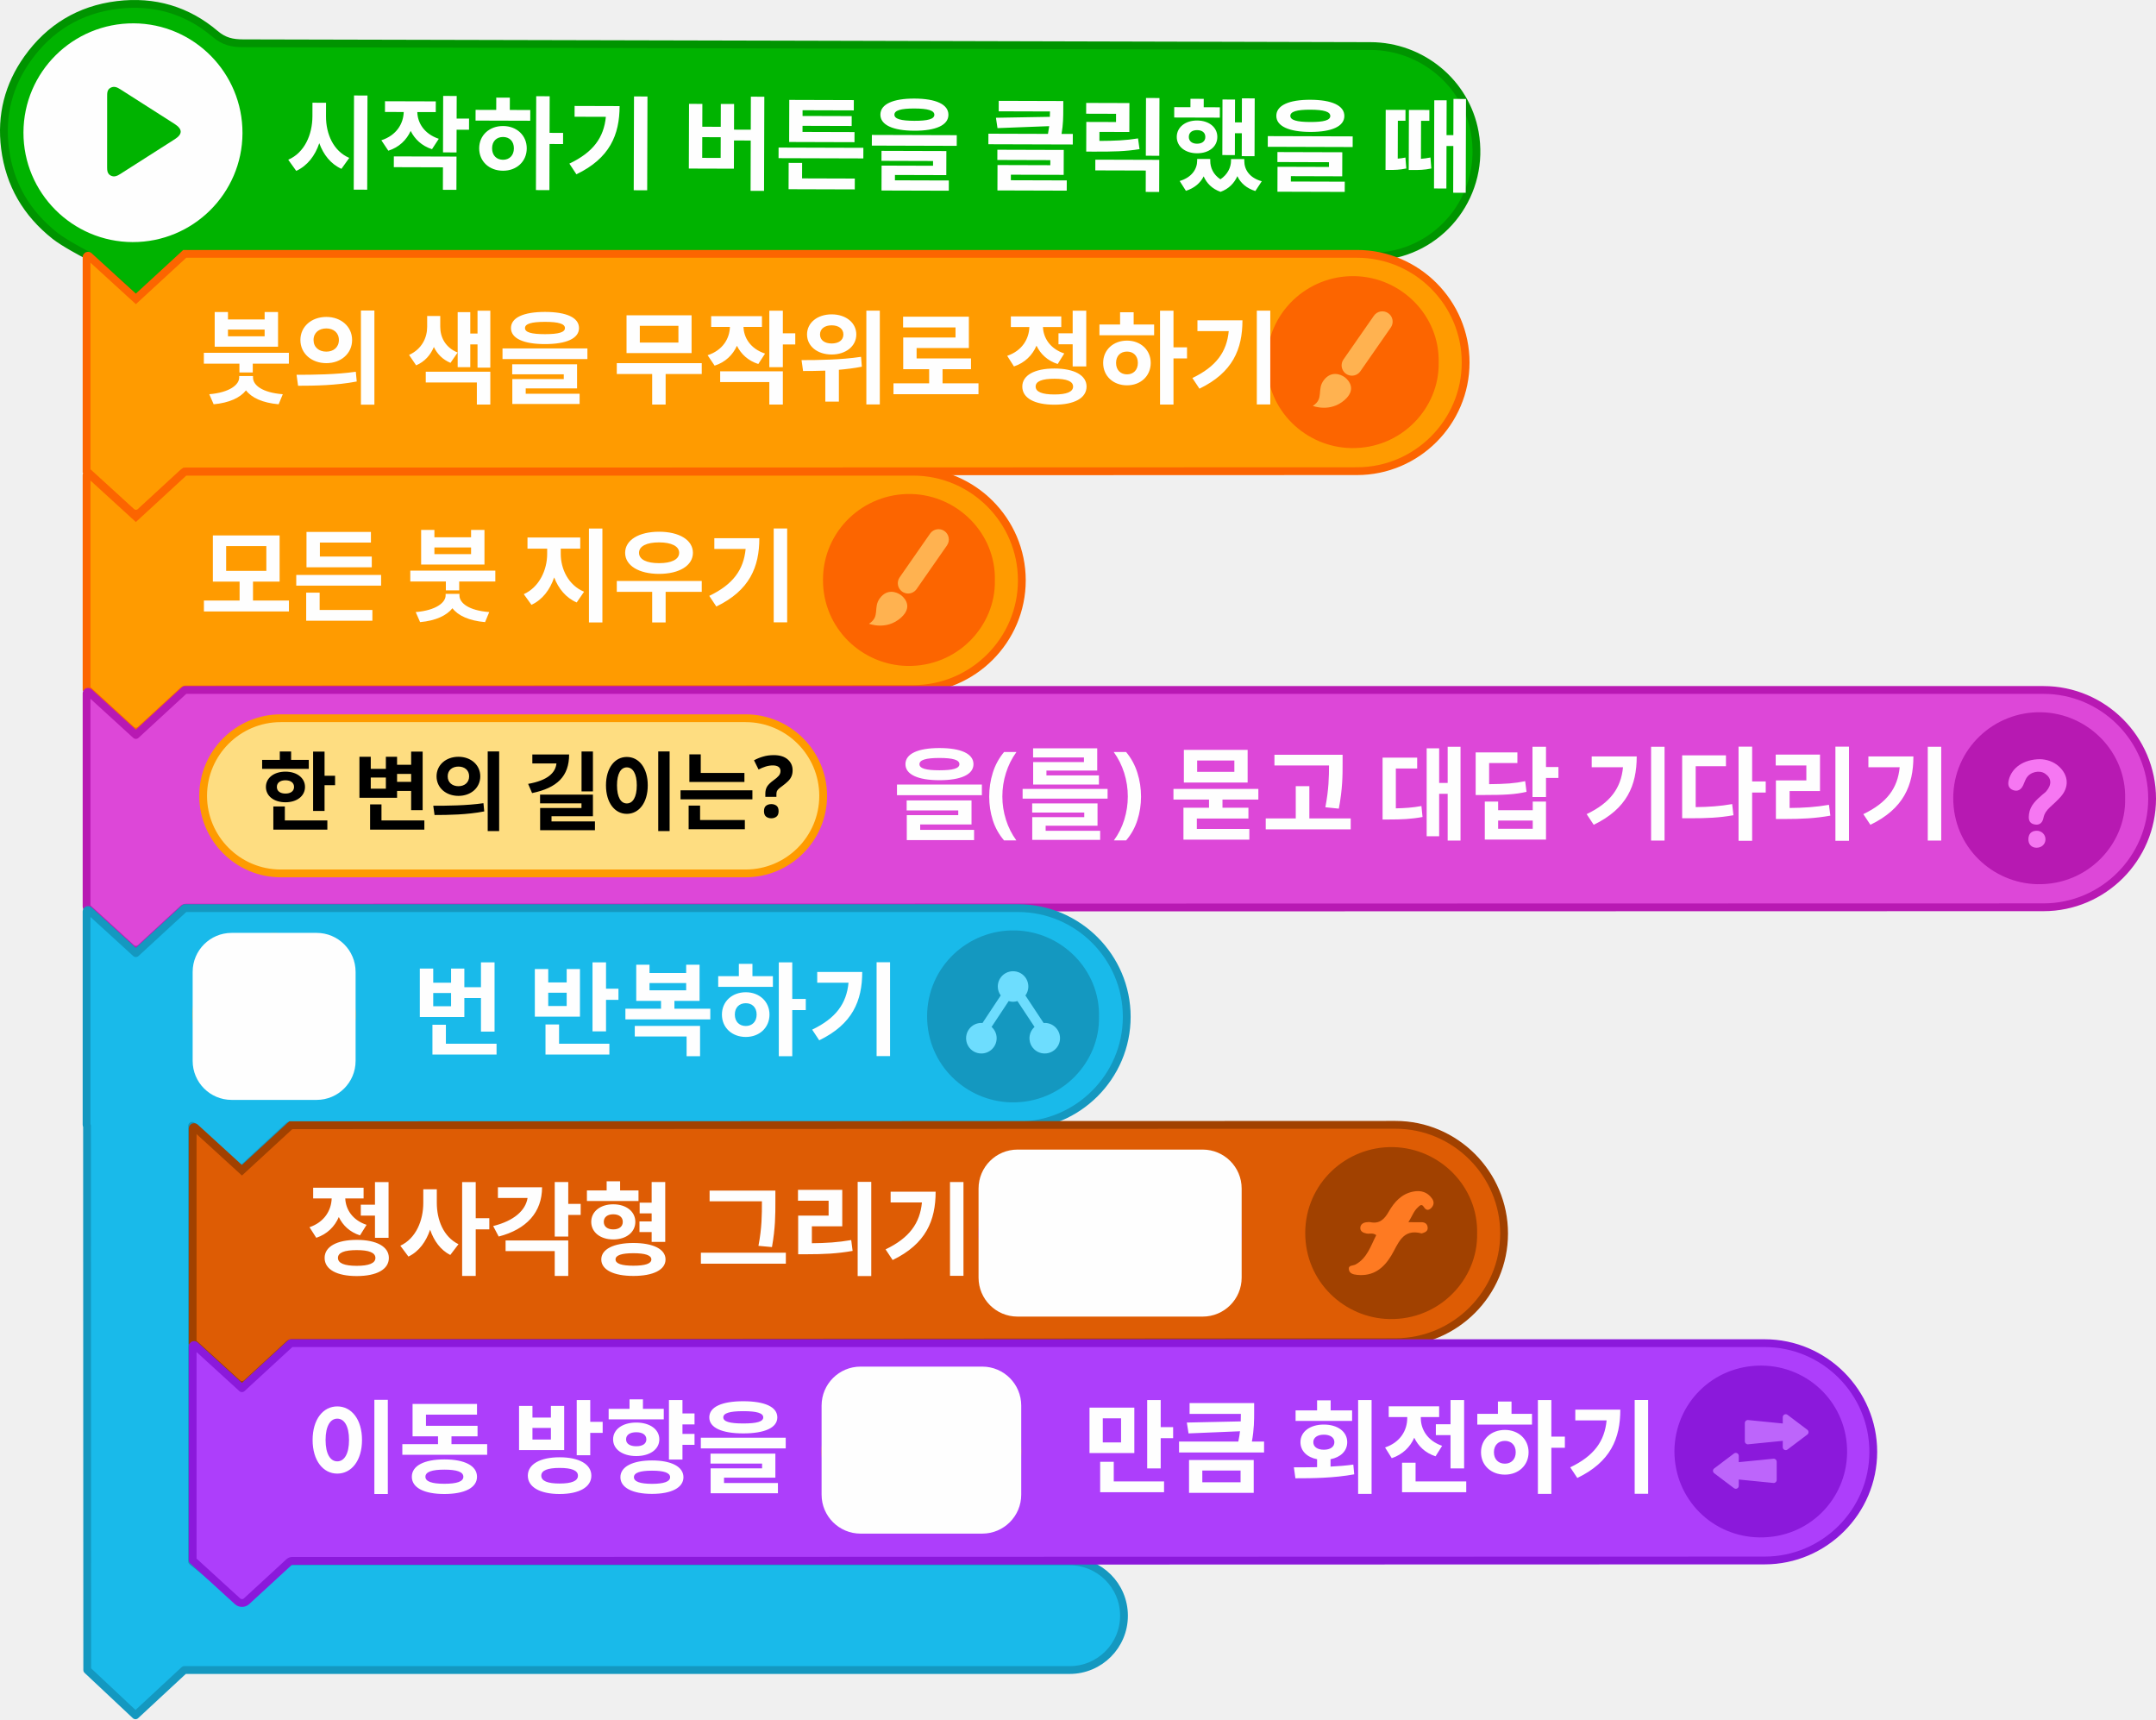
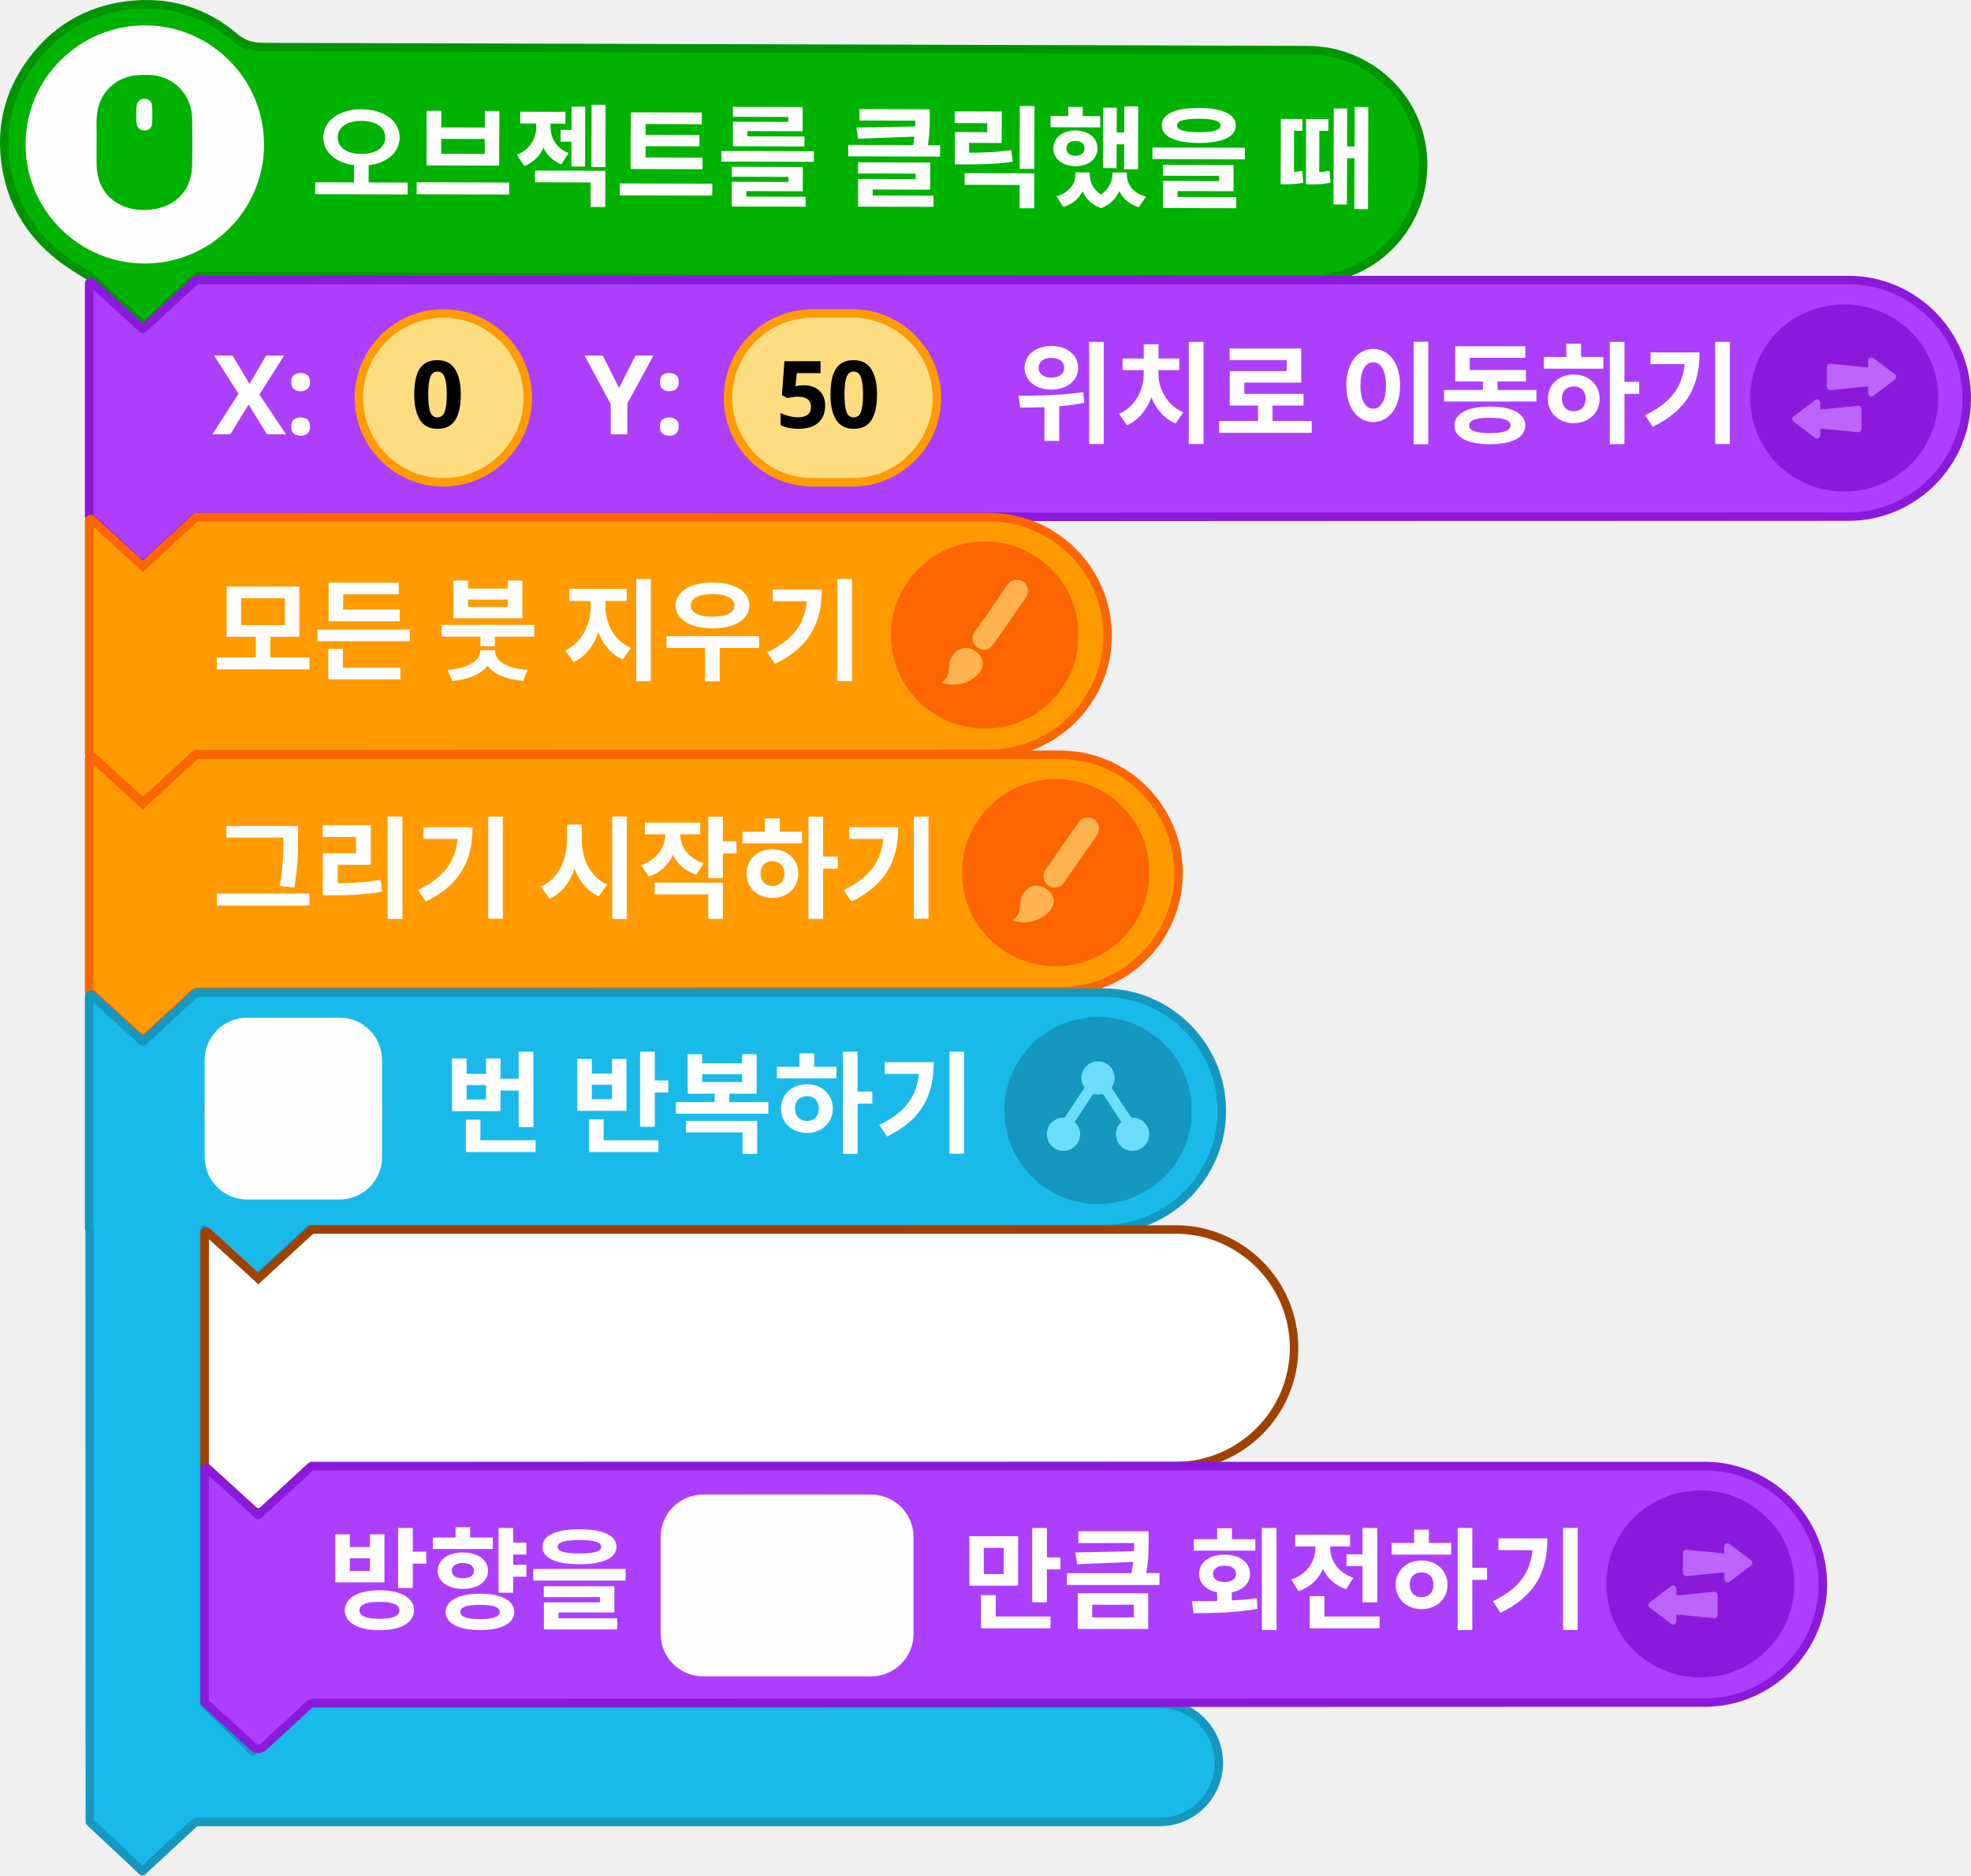
- <svg xmlns="http://www.w3.org/2000/svg" id="_레이어_1" data-name="레이어 1" viewBox="0 0 553.151 440.987">
+ <svg xmlns="http://www.w3.org/2000/svg" id="_레이어_1" data-name="레이어 1" viewBox="0 0 464.383 441.971">
  <defs>
    <style>
      .cls-1 {
        fill: #8b19db;
      }

-       .cls-1, .cls-2, .cls-3, .cls-4, .cls-5, .cls-6, .cls-7, .cls-8, .cls-9, .cls-10, .cls-11, .cls-12, .cls-13, .cls-14, .cls-15, .cls-16, .cls-17 {
+       .cls-1, .cls-2, .cls-3, .cls-4, .cls-5, .cls-6, .cls-7, .cls-8, .cls-9, .cls-10, .cls-11 {
        stroke-width: 0px;
      }

-       .cls-2, .cls-18, .cls-19 {
+       .cls-2, .cls-12, .cls-13 {
        fill: #fefefe;
      }

+       .cls-14 {
+         letter-spacing: -.071em;
+       }
+ 
+       .cls-15, .cls-13 {
+         letter-spacing: -.01em;
+       }
+ 
      .cls-3 {
-         fill: #fe7a22;
+         fill: #ffb250;
+       }
+ 
+       .cls-16 {
+         fill: #fff;
+         stroke: #a14100;
+       }
+ 
+       .cls-16, .cls-17, .cls-18, .cls-19, .cls-20 {
+         stroke-width: 2px;
+       }
+ 
+       .cls-16, .cls-17, .cls-19 {
+         stroke-miterlimit: 10;
+       }
+ 
+       .cls-17 {
+         stroke: #009400;
+       }
+ 
+       .cls-17, .cls-11 {
+         fill: #00b300;
      }

      .cls-4 {
-         fill: #b819b3;
-       }
- 
-       .cls-20 {
-         fill: #fff;
-       }
- 
-       .cls-20, .cls-18, .cls-21, .cls-19 {
+         fill: #fc6500;
+       }
+ 
+       .cls-12, .cls-21, .cls-13 {
        font-family: Pretendard-Bold-KSCpc-EUC-H, Pretendard;
        font-weight: 700;
      }

-       .cls-20, .cls-21 {
+       .cls-12, .cls-13 {
+         font-size: 26px;
+       }
+ 
+       .cls-18 {
+         fill: #19baea;
+         stroke: #1498c0;
+       }
+ 
+       .cls-18, .cls-20 {
+         stroke-linecap: round;
+         stroke-linejoin: round;
+       }
+ 
+       .cls-5 {
+         fill: #6dddfe;
+       }
+ 
+       .cls-6 {
+         fill: #1498c0;
+       }
+ 
+       .cls-19 {
+         fill: #ff9b00;
+         stroke: #fc6500;
+       }
+ 
+       .cls-21 {
        font-size: 22px;
        letter-spacing: -.025em;
      }

-       .cls-5 {
-         fill: #ffb250;
-       }
- 
-       .cls-22 {
-         stroke: #009400;
-       }
- 
-       .cls-22, .cls-23, .cls-24, .cls-25, .cls-26, .cls-27 {
-         stroke-width: 2px;
-       }
- 
-       .cls-22, .cls-24, .cls-27 {
-         stroke-miterlimit: 10;
-       }
- 
-       .cls-22, .cls-17 {
-         fill: #00b300;
-       }
- 
-       .cls-6 {
-         fill: #fc6500;
-       }
- 
-       .cls-18, .cls-19 {
-         font-size: 26px;
-       }
- 
      .cls-7 {
-         fill: #b719b2;
-       }
- 
-       .cls-23 {
-         fill: #19baea;
-         stroke: #1498c0;
-       }
- 
-       .cls-23, .cls-25, .cls-26 {
-         stroke-linecap: round;
-         stroke-linejoin: round;
-       }
- 
-       .cls-8 {
-         fill: #6dddfe;
-       }
- 
-       .cls-9 {
-         fill: #1498c0;
-       }
- 
-       .cls-10, .cls-26 {
-         fill: #dd47d8;
-       }
- 
-       .cls-24 {
-         fill: #ff9b00;
-         stroke: #fc6500;
-       }
- 
-       .cls-11 {
        fill: #bd65fb;
      }

-       .cls-25 {
+       .cls-20 {
        fill: #ad3efb;
        stroke: #8b19db;
      }

-       .cls-26 {
-         stroke: #b819b3;
-       }
- 
-       .cls-12 {
-         fill: #f577f1;
-       }
- 
-       .cls-13 {
+       .cls-8 {
+         fill: #fafdfa;
+       }
+ 
+       .cls-9 {
        fill: #fedd81;
      }

-       .cls-27 {
-         fill: #de5c04;
-         stroke: #a14100;
-       }
- 
-       .cls-14 {
-         fill: #f677f2;
-       }
- 
-       .cls-15 {
+       .cls-10 {
        fill: #fe9b00;
-       }
- 
-       .cls-19 {
-         letter-spacing: -.01em;
-       }
- 
-       .cls-16 {
-         fill: #a14100;
      }
    </style>
  </defs>
  <g>
-     <g>
-       <g>
-         <path class="cls-22" d="m378.366,33.954c-2.293-12.79-13.661-22.1-26.741-22.14-81.917-.248-207.345-.502-289.263-.713-2.727-.007-4.859-.438-7.168-2.398C48.028,2.617,39.547.119,30.1,1.274,20.381,2.464,12.681,7.161,7.067,15.04,2.193,21.879.212,29.582,1.283,38.024c1.177,9.281,5.523,16.675,12.825,22.461,2.333,1.849,7.532,4.568,7.532,4.568,0,0,1.282.588,1.787,1.095,3.187,3.195,7.25,6.364,10.38,9.614.84.872,1.302.777,2.094-.031l11.007-10.152c.317-.292.728-.454,1.159-.452,86.107.293,215.637.549,301.549.806,1.539.005,3.069-.064,4.601-.205l.974-.09c15.315-1.89,25.945-16.233,23.175-31.685Z" />
-         <path class="cls-2" d="m34.016,62.097c-15.48-.051-28.037-12.66-27.997-28.114.04-15.539,12.694-28.067,28.28-27.997,15.45.069,27.973,12.72,27.913,28.197-.06,15.443-12.708,27.964-28.196,27.914Z" />
-         <text class="cls-18" transform="translate(73.185 46.25) rotate(.173)">
-           <tspan x="0" y="0">시작하기 버튼을 클릭했을 때</tspan>
-         </text>
-       </g>
-       <path class="cls-17" d="m27.49,33.709c0-2.979-.003-5.959.002-8.938.001-.871-.04-1.782.9-2.272.89-.464,1.669-.113,2.434.376,4.656,2.978,9.324,5.939,13.977,8.921,2.063,1.322,2.073,2.615.042,3.913-4.656,2.976-9.325,5.932-13.976,8.916-.771.494-1.55.863-2.428.428-.92-.456-.963-1.342-.958-2.244.016-3.033.006-6.067.006-9.101Z" />
-     </g>
-     <g>
-       <g>
-         <path class="cls-24" d="m348.158,65.115H47.4l-12.543,11.548h0l-12.023-10.98c-.238-.218-.622-.049-.622.274v54.841l.171.168,11.328,10.345c.663.605,1.678.603,2.338-.004l10.91-10.045c.212-.195.49-.304.779-.304l300.422-.101c15.329,0,27.871-12.542,27.871-27.871s-12.542-27.871-27.871-27.871Z" />
-         <path class="cls-6" d="m369.107,93.03c.233,11.599-9.583,22.21-22.59,21.903-11.361-.268-21.522-9.45-21.508-22.104.014-12.581,10.427-22.278,22.629-21.994,11.969.279,21.786,10.209,21.47,22.194Z" />
-         <g>
-           <path class="cls-5" d="m346.849,96.362c-.521,0-1.047-.154-1.507-.474-1.198-.834-1.493-2.481-.659-3.679l7.808-11.217c.834-1.198,2.481-1.493,3.679-.659,1.198.834,1.493,2.481.659,3.679l-7.808,11.217c-.514.738-1.336,1.133-2.172,1.133Z" />
-           <path class="cls-5" d="m345.005,96.76c-1.151-.831-3.517-1.662-5.371.767s.128,4.731-2.813,6.586c0,0,4.448,1.779,8.184-1.535,3.676-3.261,0-5.818,0-5.818Z" />
-         </g>
-       </g>
-       <text class="cls-19" transform="translate(51.255 101.464)">
-         <tspan x="0" y="0">붓의 색을 무작위로 정하기</tspan>
-       </text>
-     </g>
-     <g>
-       <g>
-         <path class="cls-24" d="m234.295,120.997H47.4l-12.543,11.548h0l-12.023-10.98c-.238-.218-.622-.049-.622.274v54.841l.171.168,11.328,10.345c.663.605,1.678.603,2.338-.004l10.91-10.045c.212-.195.49-.304.779-.304l186.558-.101c15.329,0,27.871-12.542,27.871-27.871s-12.542-27.871-27.871-27.871Z" />
-         <path class="cls-6" d="m255.244,148.912c.233,11.599-9.583,22.21-22.59,21.903-11.361-.268-21.522-9.45-21.508-22.104.014-12.581,10.427-22.278,22.629-21.994,11.969.279,21.786,10.209,21.47,22.194Z" />
-         <g>
-           <path class="cls-5" d="m232.986,152.243c-.521,0-1.047-.154-1.507-.474-1.198-.834-1.493-2.481-.659-3.679l7.808-11.217c.834-1.198,2.481-1.493,3.679-.659,1.198.834,1.493,2.481.659,3.679l-7.808,11.217c-.514.738-1.336,1.133-2.172,1.133Z" />
-           <path class="cls-5" d="m231.141,152.641c-1.151-.831-3.517-1.662-5.371.767s.128,4.731-2.813,6.586c0,0,4.448,1.779,8.184-1.535,3.676-3.261,0-5.818,0-5.818Z" />
-         </g>
-       </g>
-       <text class="cls-19" transform="translate(51.255 157.345)">
+     <path class="cls-17" d="m334.856,33.954c-2.293-12.791-13.66-22.101-26.741-22.14-81.918-.248-163.835-.501-245.753-.712-2.727-.007-4.859-.438-7.168-2.399C48.028,2.617,39.547.119,30.1,1.274,20.381,2.463,12.681,7.161,7.067,15.04,2.193,21.879.212,29.582,1.283,38.024c1.177,9.281,5.523,16.675,12.825,22.461,2.333,1.849,6.893,4.567,6.893,4.567l11.959,10.71c.84.872,1.302.777,2.094-.032l11.135-10.678c86.873.298,175.353.627,262.226.887.891.002,1.782-.029,2.673-.045.198-.088.388-.231.594-.256,15.315-1.89,25.945-16.233,23.175-31.684Z" />
+     <path class="cls-2" d="m34.016,62.097c-15.48-.051-28.037-12.66-27.997-28.114.04-15.539,12.694-28.067,28.28-27.997,15.45.069,27.973,12.72,27.913,28.197-.06,15.443-12.708,27.964-28.196,27.914Z" />
+     <path class="cls-11" d="m22.752,33.067c.099-1.896-.183-4.236.152-6.562.711-4.937,4.657-8.567,9.628-8.799,1.609-.075,3.236-.154,4.823.234,4.693,1.146,7.831,5.11,7.914,10.093.06,3.614.045,7.23.006,10.844-.07,6.422-4.581,10.616-11.359,10.611-6.621-.005-11.083-4.255-11.16-10.647-.021-1.779-.003-3.559-.003-5.774Z" />
+     <path class="cls-8" d="m32.083,26.919c.035-.717.008-1.442.123-2.144.154-.937.826-1.465,1.736-1.493.99-.03,1.793.497,1.874,1.509.118,1.478.107,2.978-.004,4.457-.07.929-.81,1.468-1.722,1.499-.995.033-1.71-.518-1.884-1.517-.131-.754-.088-1.539-.124-2.311Z" />
+     <text class="cls-12" transform="translate(73.184 46.254) rotate(.173)">
+       <tspan x="0" y="0">오브젝트를 클릭했을 때</tspan>
+     </text>
+   </g>
+   <g>
+     <g>
+       <g>
+         <path class="cls-20" d="m435.512,65.996H46.188l-12.543,11.548h0l-12.023-10.98c-.238-.218-.622-.049-.622.274v54.841l.171.168,11.328,10.345c.663.605,1.678.603,2.338-.004l10.91-10.045c.212-.195.49-.304.779-.304l388.987-.101c15.329,0,27.871-12.542,27.871-27.871s-12.542-27.871-27.871-27.871Z" />
+         <g>
+           <path class="cls-1" d="m412.363,93.687c.085-12.114,9.79-22.01,22.342-21.937,12.159.071,22.178,9.883,21.961,22.471-.203,11.764-9.754,21.773-22.498,21.598-12.042-.166-21.794-9.762-21.805-22.132Z" />
+           <g>
+             <path class="cls-7" d="m446.47,88.217l-5.089-3.84c-.502-.379-1.222-.021-1.222.609v1.614l-8.892-.884c-.449-.045-.838.308-.838.759v4.703c0,.451.389.803.838.759l8.892-.884v1.614c0,.629.719.988,1.222.609l5.089-3.84c.404-.305.404-.912,0-1.217Z" />
+             <path class="cls-7" d="m422.561,99.354l5.089,3.84c.502.379,1.222.021,1.222-.609v-1.614l8.892.884c.449.045.838-.308.838-.759v-4.703c0-.451-.389-.803-.838-.759l-8.892.884v-1.614c0-.629-.719-.988-1.222-.609l-5.089,3.84c-.404.305-.404.912,0,1.217Z" />
+           </g>
+         </g>
+       </g>
+       <text class="cls-12" transform="translate(50.044 102.346)">
+         <tspan class="cls-15" x="0" y="0" xml:space="preserve">X:           </tspan>
+         <tspan class="cls-14" x="87.696" y="0">Y</tspan>
+         <tspan class="cls-15" x="103.94" y="0">:</tspan>
+       </text>
+       <text class="cls-13" transform="translate(238.846 102.346)">
+         <tspan x="0" y="0">위치로 이동하기</tspan>
+       </text>
+     </g>
+     <g>
+       <path class="cls-9" d="m191.428,113.669c-10.975,0-19.903-8.928-19.903-19.903s8.929-19.903,19.903-19.903h9.414c10.975,0,19.903,8.929,19.903,19.903s-8.929,19.903-19.903,19.903h-9.414Z" />
+       <path class="cls-10" d="m200.842,74.863c10.423,0,18.903,8.48,18.903,18.903s-8.48,18.903-18.903,18.903h-9.414c-10.423,0-18.903-8.48-18.903-18.903s8.48-18.903,18.903-18.903h9.414m0-2h-9.414c-11.497,0-20.903,9.406-20.903,20.903s9.406,20.903,20.903,20.903h9.414c11.497,0,20.903-9.407,20.903-20.903s-9.406-20.903-20.903-20.903h0Z" />
+     </g>
+     <text class="cls-21" transform="translate(182.835 100.827)">
+       <tspan x="0" y="0">50</tspan>
+     </text>
+     <g>
+       <circle class="cls-9" cx="104.454" cy="93.766" r="19.903" />
+       <path class="cls-10" d="m104.454,74.863c10.423,0,18.903,8.48,18.903,18.903s-8.48,18.903-18.903,18.903-18.903-8.48-18.903-18.903,8.48-18.903,18.903-18.903m0-2h0c-11.497,0-20.903,9.407-20.903,20.903s9.406,20.903,20.903,20.903h0c11.497,0,20.903-9.407,20.903-20.903s-9.406-20.903-20.903-20.903h0Z" />
+     </g>
+     <text class="cls-21" transform="translate(96.796 100.827)">
+       <tspan x="0" y="0">0</tspan>
+     </text>
+   </g>
+   <g>
+     <g>
+       <g>
+         <path class="cls-19" d="m233.083,121.872H46.188l-12.543,11.548h0l-12.023-10.98c-.238-.218-.622-.049-.622.274v54.841l.171.168,11.328,10.345c.663.605,1.678.603,2.338-.004l10.91-10.045c.212-.195.49-.304.779-.304l186.558-.101c15.329,0,27.871-12.542,27.871-27.871s-12.542-27.871-27.871-27.871Z" />
+         <path class="cls-4" d="m254.032,149.787c.233,11.599-9.583,22.21-22.59,21.903-11.361-.268-21.522-9.45-21.508-22.104.014-12.581,10.427-22.278,22.629-21.994,11.969.279,21.786,10.209,21.47,22.194Z" />
+         <g>
+           <path class="cls-3" d="m231.774,153.119c-.521,0-1.047-.154-1.507-.474-1.198-.834-1.493-2.481-.659-3.679l7.808-11.217c.834-1.198,2.481-1.493,3.679-.659,1.198.834,1.493,2.481.659,3.679l-7.808,11.217c-.514.738-1.336,1.133-2.172,1.133Z" />
+           <path class="cls-3" d="m229.93,153.517c-1.151-.831-3.517-1.662-5.371.767s.128,4.731-2.813,6.586c0,0,4.448,1.779,8.184-1.535,3.676-3.261,0-5.818,0-5.818Z" />
+         </g>
+       </g>
+       <text class="cls-13" transform="translate(50.044 158.225)">
        <tspan x="0" y="0">모든 붓 지우기</tspan>
      </text>
    </g>
    <g>
      <g>
-         <path class="cls-26" d="m524.28,176.982H47.4s0,0,0,0l-12.543,11.548s0,0,0,0l-12.023-10.98c-.238-.218-.622-.049-.622.274v54.741c0,.047.011.092.028.135h-.003l.004.004c.02.048.048.093.087.13h.056l11.328,10.345c.663.605,1.678.603,2.338-.005l10.91-10.045c.212-.195.49-.304.779-.304l476.543-.101c15.329,0,27.871-12.542,27.871-27.871h0c0-15.329-12.542-27.871-27.871-27.871Z" />
-         <g>
-           <path class="cls-7" d="m545.229,204.897c.233,11.599-9.583,22.21-22.59,21.903-11.361-.268-21.522-9.45-21.508-22.104.014-12.581,10.427-22.278,22.629-21.994,11.969.279,21.786,10.209,21.47,22.194Z" />
-           <path class="cls-14" d="m523.497,194.734c1.421.066,3.283.498,4.796,1.905,2.464,2.29,2.614,5.317.342,7.812-.823.903-1.728,1.735-2.634,2.558-.847.769-1.497,1.641-1.723,2.78-.285,1.438-1.202,2.017-2.552,1.624-1.294-.377-1.297-1.572-1.154-2.621.299-2.203,1.86-3.593,3.427-4.952.334-.29.717-.537.999-.87,1.487-1.758,1.36-3.4-.321-4.537-1.47-.995-3.897-.403-4.808,1.208-.326.577-.531,1.221-.815,1.823-.524,1.11-1.42,1.65-2.58,1.204-1.144-.44-1.405-1.351-1.1-2.592.769-3.131,3.806-5.339,8.123-5.343Z" />
-           <path class="cls-12" d="m522.471,217.449c-1.271-.012-2.113-.925-2.059-2.258.054-1.311.741-2.044,2.063-2.095,1.32-.051,2.369,1,2.32,2.267-.048,1.226-1.02,2.098-2.324,2.086Z" />
-         </g>
-       </g>
-       <text class="cls-19" transform="translate(229.086 213.331)">
-         <tspan x="0" y="0">을(를) 묻고 대답 기다리기</tspan>
-       </text>
-       <g>
-         <g>
-           <path class="cls-13" d="m72.02,224.037c-10.975,0-19.903-8.928-19.903-19.903s8.929-19.903,19.903-19.903h119.271c10.975,0,19.903,8.928,19.903,19.903s-8.929,19.903-19.903,19.903h-119.271Z" />
-           <path class="cls-15" d="m191.292,185.23c10.423,0,18.903,8.48,18.903,18.903s-8.48,18.903-18.903,18.903h-119.272c-10.423,0-18.903-8.48-18.903-18.903s8.48-18.903,18.903-18.903h119.272m0-2h-119.272c-11.497,0-20.903,9.407-20.903,20.903s9.406,20.903,20.903,20.903h119.272c11.497,0,20.903-9.406,20.903-20.903s-9.406-20.903-20.903-20.903h0Z" />
-         </g>
-         <text class="cls-21" transform="translate(66.347 211.196)">
-           <tspan x="0" y="0">한 변의 길이는?</tspan>
-         </text>
-       </g>
-     </g>
-     <g>
-       <g>
-         <path class="cls-23" d="m22.327,288.793l.056,139.582,12.38,11.613,12.516-11.613h227.161c7.696,0,13.935-6.239,13.935-13.935h0c0-7.696-6.239-13.935-13.935-13.935H73.777l-11.565,10.387-12.924-10.387v-111.719l12.441,11.461,12.387-11.471,187.096-.091c15.329,0,27.871-12.542,27.871-27.871h0c0-15.329-12.542-27.871-27.871-27.871H47.4s-12.543,11.548-12.543,11.548h0s-12.023-10.98-12.023-10.98c-.238-.218-.622-.049-.622.274v54.741c0,.047.011.092.028.135h-.003" />
-         <g>
-           <path class="cls-9" d="m281.961,260.856c.233,11.599-9.583,22.21-22.59,21.903-11.361-.268-21.522-9.45-21.508-22.104.014-12.581,10.427-22.278,22.629-21.994,11.969.279,21.786,10.209,21.47,22.194Z" />
-           <path class="cls-8" d="m268.045,262.389c-.095,0-.185.021-.279.028l-4.684-7.075c.647-.892.942-2.055.623-3.302-.356-1.388-1.5-2.504-2.899-2.812-2.553-.562-4.81,1.366-4.81,3.821,0,.859.284,1.646.753,2.292l-4.684,7.075c-.094-.007-.183-.028-.279-.028-2.466,0-4.4,2.277-3.814,4.843.323,1.416,1.474,2.567,2.89,2.89,2.566.586,4.843-1.348,4.843-3.814,0-1.153-.507-2.18-1.3-2.897l4.386-6.625c.358.108.731.183,1.124.183s.766-.076,1.124-.183l4.386,6.625c-1.013.917-1.56,2.338-1.178,3.884.344,1.389,1.482,2.51,2.877,2.828,2.564.583,4.839-1.35,4.839-3.815,0-2.165-1.755-3.919-3.919-3.919Z" />
-         </g>
-       </g>
-       <g>
-         <g>
-           <circle class="cls-13" cx="70.331" cy="260.266" r="19.903" />
-           <path class="cls-15" d="m70.331,241.362c10.423,0,18.903,8.48,18.903,18.903s-8.48,18.903-18.903,18.903-18.903-8.48-18.903-18.903,8.48-18.903,18.903-18.903m0-2c-11.497,0-20.903,9.407-20.903,20.903s9.406,20.903,20.903,20.903,20.903-9.406,20.903-20.903-9.406-20.903-20.903-20.903h0Z" />
-         </g>
-         <text class="cls-21" transform="translate(62.739 267.328)">
-           <tspan x="0" y="0">4</tspan>
-         </text>
-         <text class="cls-18" transform="translate(105.665 268.612)">
-           <tspan x="0" y="0">번 반복하기 </tspan>
-         </text>
-       </g>
-     </g>
-     <g>
-       <g>
-         <path class="cls-27" d="m358.026,288.527l-283.409.101h0l-12.543,11.548h0l-12.023-10.98c-.238-.218-.622-.049-.622.274v54.841l.171.168,11.328,10.345c.663.605,1.678.603,2.338-.004l10.91-10.045c.212-.195.49-.304.779-.304l283.072-.202c15.329,0,27.871-12.542,27.871-27.871s-12.542-27.871-27.871-27.871Z" />
-         <path class="cls-16" d="m378.974,316.442c.233,11.599-9.583,22.21-22.59,21.903-11.361-.268-21.522-9.45-21.508-22.104.014-12.581,10.427-22.278,22.629-21.994,11.969.279,21.786,10.209,21.47,22.194Z" />
-         <path class="cls-3" d="m361.341,313.503c1.407,0,2.395-.012,3.384.004.851.014,1.445.399,1.556,1.288.12.962-.563,1.285-1.317,1.519-.079.025-.17.08-.239.061-4.954-1.325-5.974,2.691-7.776,5.688-1.973,3.282-4.638,5.369-8.75,4.954-1.005-.101-1.949-.347-2.123-1.35-.208-1.2,1.021-.942,1.691-1.305,3.006-1.631,3.894-4.763,5.328-7.535-.849-.677-1.708-.269-2.483-.419-.887-.172-1.685-.555-1.601-1.554.067-.795.741-1.257,1.574-1.335.33-.031.676-.081.994-.017,2.34.468,3.589-.727,4.689-2.649,1.419-2.479,3.285-4.62,6.33-5.208,1.965-.38,3.644.13,4.821,1.803.593.843.499,1.736-.279,2.472-.735.695-1.343.452-1.831-.318-.614-.968-1.097-.293-1.572.131-1.022.911-1.408,2.213-2.396,3.771Z" />
-       </g>
-       <text class="cls-19" transform="translate(78.472 324.975)">
-         <tspan x="0" y="0">정사각형 그리기</tspan>
-       </text>
-       <g>
-         <g>
-           <path class="cls-10" d="m271.952,336.2c-10.975,0-19.903-8.928-19.903-19.903s8.929-19.903,19.903-19.903h25.71c10.975,0,19.903,8.928,19.903,19.903s-8.929,19.903-19.903,19.903h-25.71Z" />
-           <path class="cls-4" d="m297.662,297.393c10.423,0,18.903,8.48,18.903,18.903s-8.48,18.903-18.903,18.903h-25.71c-10.423,0-18.903-8.48-18.903-18.903s8.48-18.903,18.903-18.903h25.71m0-2h-25.71c-11.497,0-20.903,9.406-20.903,20.903s9.406,20.903,20.903,20.903h25.71c11.497,0,20.903-9.407,20.903-20.903s-9.406-20.903-20.903-20.903h0Z" />
-         </g>
-         <text class="cls-20" transform="translate(266.269 323.359)">
-           <tspan x="0" y="0">대답</tspan>
-         </text>
-       </g>
-     </g>
-     <g>
-       <g>
-         <g>
-           <path class="cls-25" d="m452.744,344.532H74.616l-12.543,11.548h0l-12.023-10.98c-.238-.218-.622-.049-.622.274v54.841l.171.168,11.328,10.345c.663.605,1.678.603,2.338-.004l10.91-10.045c.212-.195.49-.304.779-.304l377.791-.101c15.329,0,27.871-12.542,27.871-27.871s-12.542-27.871-27.871-27.871Z" />
+         <path class="cls-19" d="m249.804,177.872H46.188l-12.543,11.548h0l-12.023-10.98c-.238-.218-.622-.049-.622.274v54.841l.171.168,11.328,10.345c.663.605,1.678.603,2.338-.004l10.91-10.045c.212-.195.49-.304.779-.304l203.279-.101c15.329,0,27.871-12.542,27.871-27.871s-12.542-27.871-27.871-27.871Z" />
+         <path class="cls-4" d="m270.753,205.787c.233,11.599-9.583,22.21-22.59,21.903-11.361-.268-21.522-9.45-21.508-22.104.014-12.581,10.427-22.278,22.629-21.994,11.969.279,21.786,10.209,21.47,22.194Z" />
+         <g>
+           <path class="cls-3" d="m248.495,209.119c-.521,0-1.047-.154-1.507-.474-1.198-.834-1.493-2.481-.659-3.679l7.808-11.217c.834-1.198,2.481-1.493,3.679-.659,1.198.834,1.493,2.481.659,3.679l-7.808,11.217c-.514.738-1.336,1.133-2.172,1.133Z" />
+           <path class="cls-3" d="m246.65,209.517c-1.151-.831-3.517-1.662-5.371.767s.128,4.731-2.813,6.586c0,0,4.448,1.779,8.184-1.535,3.676-3.261,0-5.818,0-5.818Z" />
+         </g>
+       </g>
+       <text class="cls-13" transform="translate(50.044 214.225)">
+         <tspan x="0" y="0">그리기 시작하기</tspan>
+       </text>
+     </g>
+   </g>
+   <g>
+     <g>
+       <path class="cls-18" d="m21.115,289.776l.056,139.582,12.38,11.613,12.516-11.613h227.161c7.696,0,13.935-6.239,13.935-13.935h0c0-7.696-6.239-13.935-13.935-13.935H71.228l-11.613,11.226-11.538-11.226v-111.719l12.441,11.461,12.387-11.471,187.096-.091c15.329,0,27.871-12.542,27.871-27.871h0c0-15.329-12.542-27.871-27.871-27.871H46.188s-12.543,11.548-12.543,11.548h0s-12.023-10.98-12.023-10.98c-.238-.218-.622-.049-.622.274v54.741c0,.047.011.092.028.135h-.003" />
+       <g>
+         <path class="cls-6" d="m280.75,261.84c.233,11.599-9.583,22.21-22.59,21.903-11.361-.268-21.522-9.45-21.508-22.104.014-12.581,10.427-22.278,22.629-21.994,11.969.279,21.786,10.209,21.47,22.194Z" />
+         <path class="cls-5" d="m266.833,263.372c-.095,0-.185.021-.279.028l-4.684-7.075c.647-.892.942-2.055.623-3.302-.356-1.388-1.5-2.504-2.899-2.812-2.553-.562-4.81,1.366-4.81,3.821,0,.859.284,1.646.753,2.292l-4.684,7.075c-.094-.007-.183-.028-.279-.028-2.466,0-4.4,2.277-3.814,4.843.323,1.416,1.474,2.567,2.89,2.89,2.566.586,4.843-1.348,4.843-3.814,0-1.153-.507-2.18-1.3-2.897l4.386-6.625c.358.108.731.183,1.124.183s.766-.076,1.124-.183l4.386,6.625c-1.013.917-1.56,2.338-1.178,3.884.344,1.389,1.482,2.51,2.877,2.828,2.564.583,4.839-1.35,4.839-3.815,0-2.165-1.755-3.919-3.919-3.919Z" />
+       </g>
+     </g>
+     <g>
+       <g>
+         <circle class="cls-9" cx="69.119" cy="261.249" r="19.903" />
+         <path class="cls-10" d="m69.119,242.345c10.423,0,18.903,8.48,18.903,18.903s-8.48,18.903-18.903,18.903-18.903-8.48-18.903-18.903,8.48-18.903,18.903-18.903m0-2c-11.497,0-20.903,9.407-20.903,20.903s9.406,20.903,20.903,20.903,20.903-9.406,20.903-20.903-9.406-20.903-20.903-20.903h0Z" />
+       </g>
+       <text class="cls-12" transform="translate(104.454 269.6)">
+         <tspan x="0" y="0">번 반복하기 </tspan>
+       </text>
+     </g>
+   </g>
+   <path class="cls-16" d="m277.02,289.742H73.404l-12.543,11.548h0l-12.023-10.98c-.238-.218-.622-.049-.622.274v54.841l.171.168,11.328,10.345c.663.605,1.678.603,2.338-.004l10.91-10.045c.212-.195.49-.304.779-.304l203.279-.101c15.329,0,27.871-12.542,27.871-27.871s-12.542-27.871-27.871-27.871Z" />
+   <g>
+     <g>
+       <g>
+         <path class="cls-20" d="m401.605,345.48H73.404l-12.543,11.548h0l-12.023-10.98c-.238-.218-.622-.049-.622.274v54.841l.171.168,11.328,10.345c.663.605,1.678.603,2.338-.004l10.91-10.045c.212-.195.49-.304.779-.304l327.863-.101c15.329,0,27.871-12.542,27.871-27.871s-12.542-27.871-27.871-27.871Z" />
+         <g>
+           <path class="cls-1" d="m378.455,373.17c.085-12.114,9.79-22.01,22.342-21.937,12.159.071,22.178,9.883,21.961,22.471-.203,11.764-9.754,21.773-22.498,21.598-12.042-.166-21.794-9.762-21.805-22.132Z" />
          <g>
-             <path class="cls-1" d="m429.595,372.223c.085-12.114,9.79-22.01,22.342-21.937,12.159.071,22.178,9.883,21.961,22.471-.203,11.764-9.754,21.773-22.498,21.598-12.042-.166-21.794-9.762-21.805-22.132Z" />
-             <g>
-               <path class="cls-11" d="m463.702,366.753l-5.089-3.84c-.502-.379-1.222-.021-1.222.609v1.614l-8.892-.884c-.449-.045-.838.308-.838.759v4.703c0,.451.389.803.838.759l8.892-.884v1.614c0,.629.719.988,1.222.609l5.089-3.84c.404-.305.404-.912,0-1.217Z" />
-               <path class="cls-11" d="m439.793,377.89l5.089,3.84c.502.379,1.222.021,1.222-.609v-1.614l8.892.884c.449.045.838-.308.838-.759v-4.703c0-.451-.389-.803-.838-.759l-8.892.884v-1.614c0-.629-.719-.988-1.222-.609l-5.089,3.84c-.404.305-.404.912,0,1.217Z" />
-             </g>
+             <path class="cls-7" d="m412.563,367.701l-5.089-3.84c-.502-.379-1.222-.021-1.222.609v1.614l-8.892-.884c-.449-.045-.838.308-.838.759v4.703c0,.451.389.803.838.759l8.892-.884v1.614c0,.629.719.988,1.222.609l5.089-3.84c.404-.305.404-.912,0-1.217Z" />
+             <path class="cls-7" d="m388.653,378.837l5.089,3.84c.502.379,1.222.021,1.222-.609v-1.614l8.892.884c.449.045.838-.308.838-.759v-4.703c0-.451-.389-.803-.838-.759l-8.892.884v-1.614c0-.629-.719-.988-1.222-.609l-5.089,3.84c-.404.305-.404.912,0,1.217Z" />
          </g>
        </g>
-         <text class="cls-19" transform="translate(78.471 380.88)">
-           <tspan x="0" y="0">이동 방향을</tspan>
-         </text>
-         <text class="cls-19" transform="translate(277.794 380.88)">
-           <tspan x="0" y="0">만큼 회전하기</tspan>
-         </text>
-       </g>
-       <g>
-         <path class="cls-13" d="m231.694,392.205c-10.975,0-19.903-8.929-19.903-19.903s8.929-19.903,19.903-19.903h9.414c10.975,0,19.903,8.929,19.903,19.903s-8.929,19.903-19.903,19.903h-9.414Z" />
-         <path class="cls-15" d="m241.108,353.399c10.423,0,18.903,8.48,18.903,18.903s-8.48,18.903-18.903,18.903h-9.414c-10.423,0-18.903-8.48-18.903-18.903s8.48-18.903,18.903-18.903h9.414m0-2h-9.414c-11.497,0-20.903,9.406-20.903,20.903h0c0,11.497,9.406,20.903,20.903,20.903h9.414c11.497,0,20.903-9.406,20.903-20.903h0c0-11.497-9.406-20.903-20.903-20.903h0Z" />
-       </g>
-       <text class="cls-21" transform="translate(220.103 379.364)">
-         <tspan x="0" y="0">45º</tspan>
-       </text>
-     </g>
-   </g>
-   <rect class="cls-2" x="49.428" y="239.292" width="41.806" height="42.839" rx="10" ry="10" />
-   <rect class="cls-2" x="251.061" y="294.877" width="67.504" height="42.839" rx="10" ry="10" />
-   <rect class="cls-2" x="210.79" y="350.546" width="51.221" height="42.839" rx="10" ry="10" />
+       </g>
+       <text class="cls-13" transform="translate(77.26 381.829)">
+         <tspan x="0" y="0">방향을</tspan>
+       </text>
+       <text class="cls-13" transform="translate(226.655 381.829)">
+         <tspan x="0" y="0">만큼 회전하기</tspan>
+       </text>
+     </g>
+     <g>
+       <path class="cls-9" d="m176.554,393.153c-10.975,0-19.903-8.928-19.903-19.903s8.929-19.903,19.903-19.903h16.568c10.975,0,19.903,8.929,19.903,19.903s-8.929,19.903-19.903,19.903h-16.568Z" />
+       <path class="cls-10" d="m193.122,354.346c10.423,0,18.903,8.48,18.903,18.903s-8.48,18.903-18.903,18.903h-16.568c-10.423,0-18.903-8.48-18.903-18.903s8.48-18.903,18.903-18.903h16.568m0-2h-16.568c-11.497,0-20.903,9.406-20.903,20.903s9.406,20.903,20.903,20.903h16.568c11.497,0,20.903-9.407,20.903-20.903s-9.406-20.903-20.903-20.903h0Z" />
+     </g>
+     <text class="cls-21" transform="translate(166.962 380.312)">
+       <tspan x="0" y="0">45º</tspan>
+     </text>
+   </g>
+   <rect class="cls-2" x="48.216" y="239.829" width="41.806" height="42.839" rx="10" ry="10" />
+   <rect class="cls-2" x="155.65" y="352.205" width="59.587" height="42.839" rx="10" ry="10" />
</svg>
